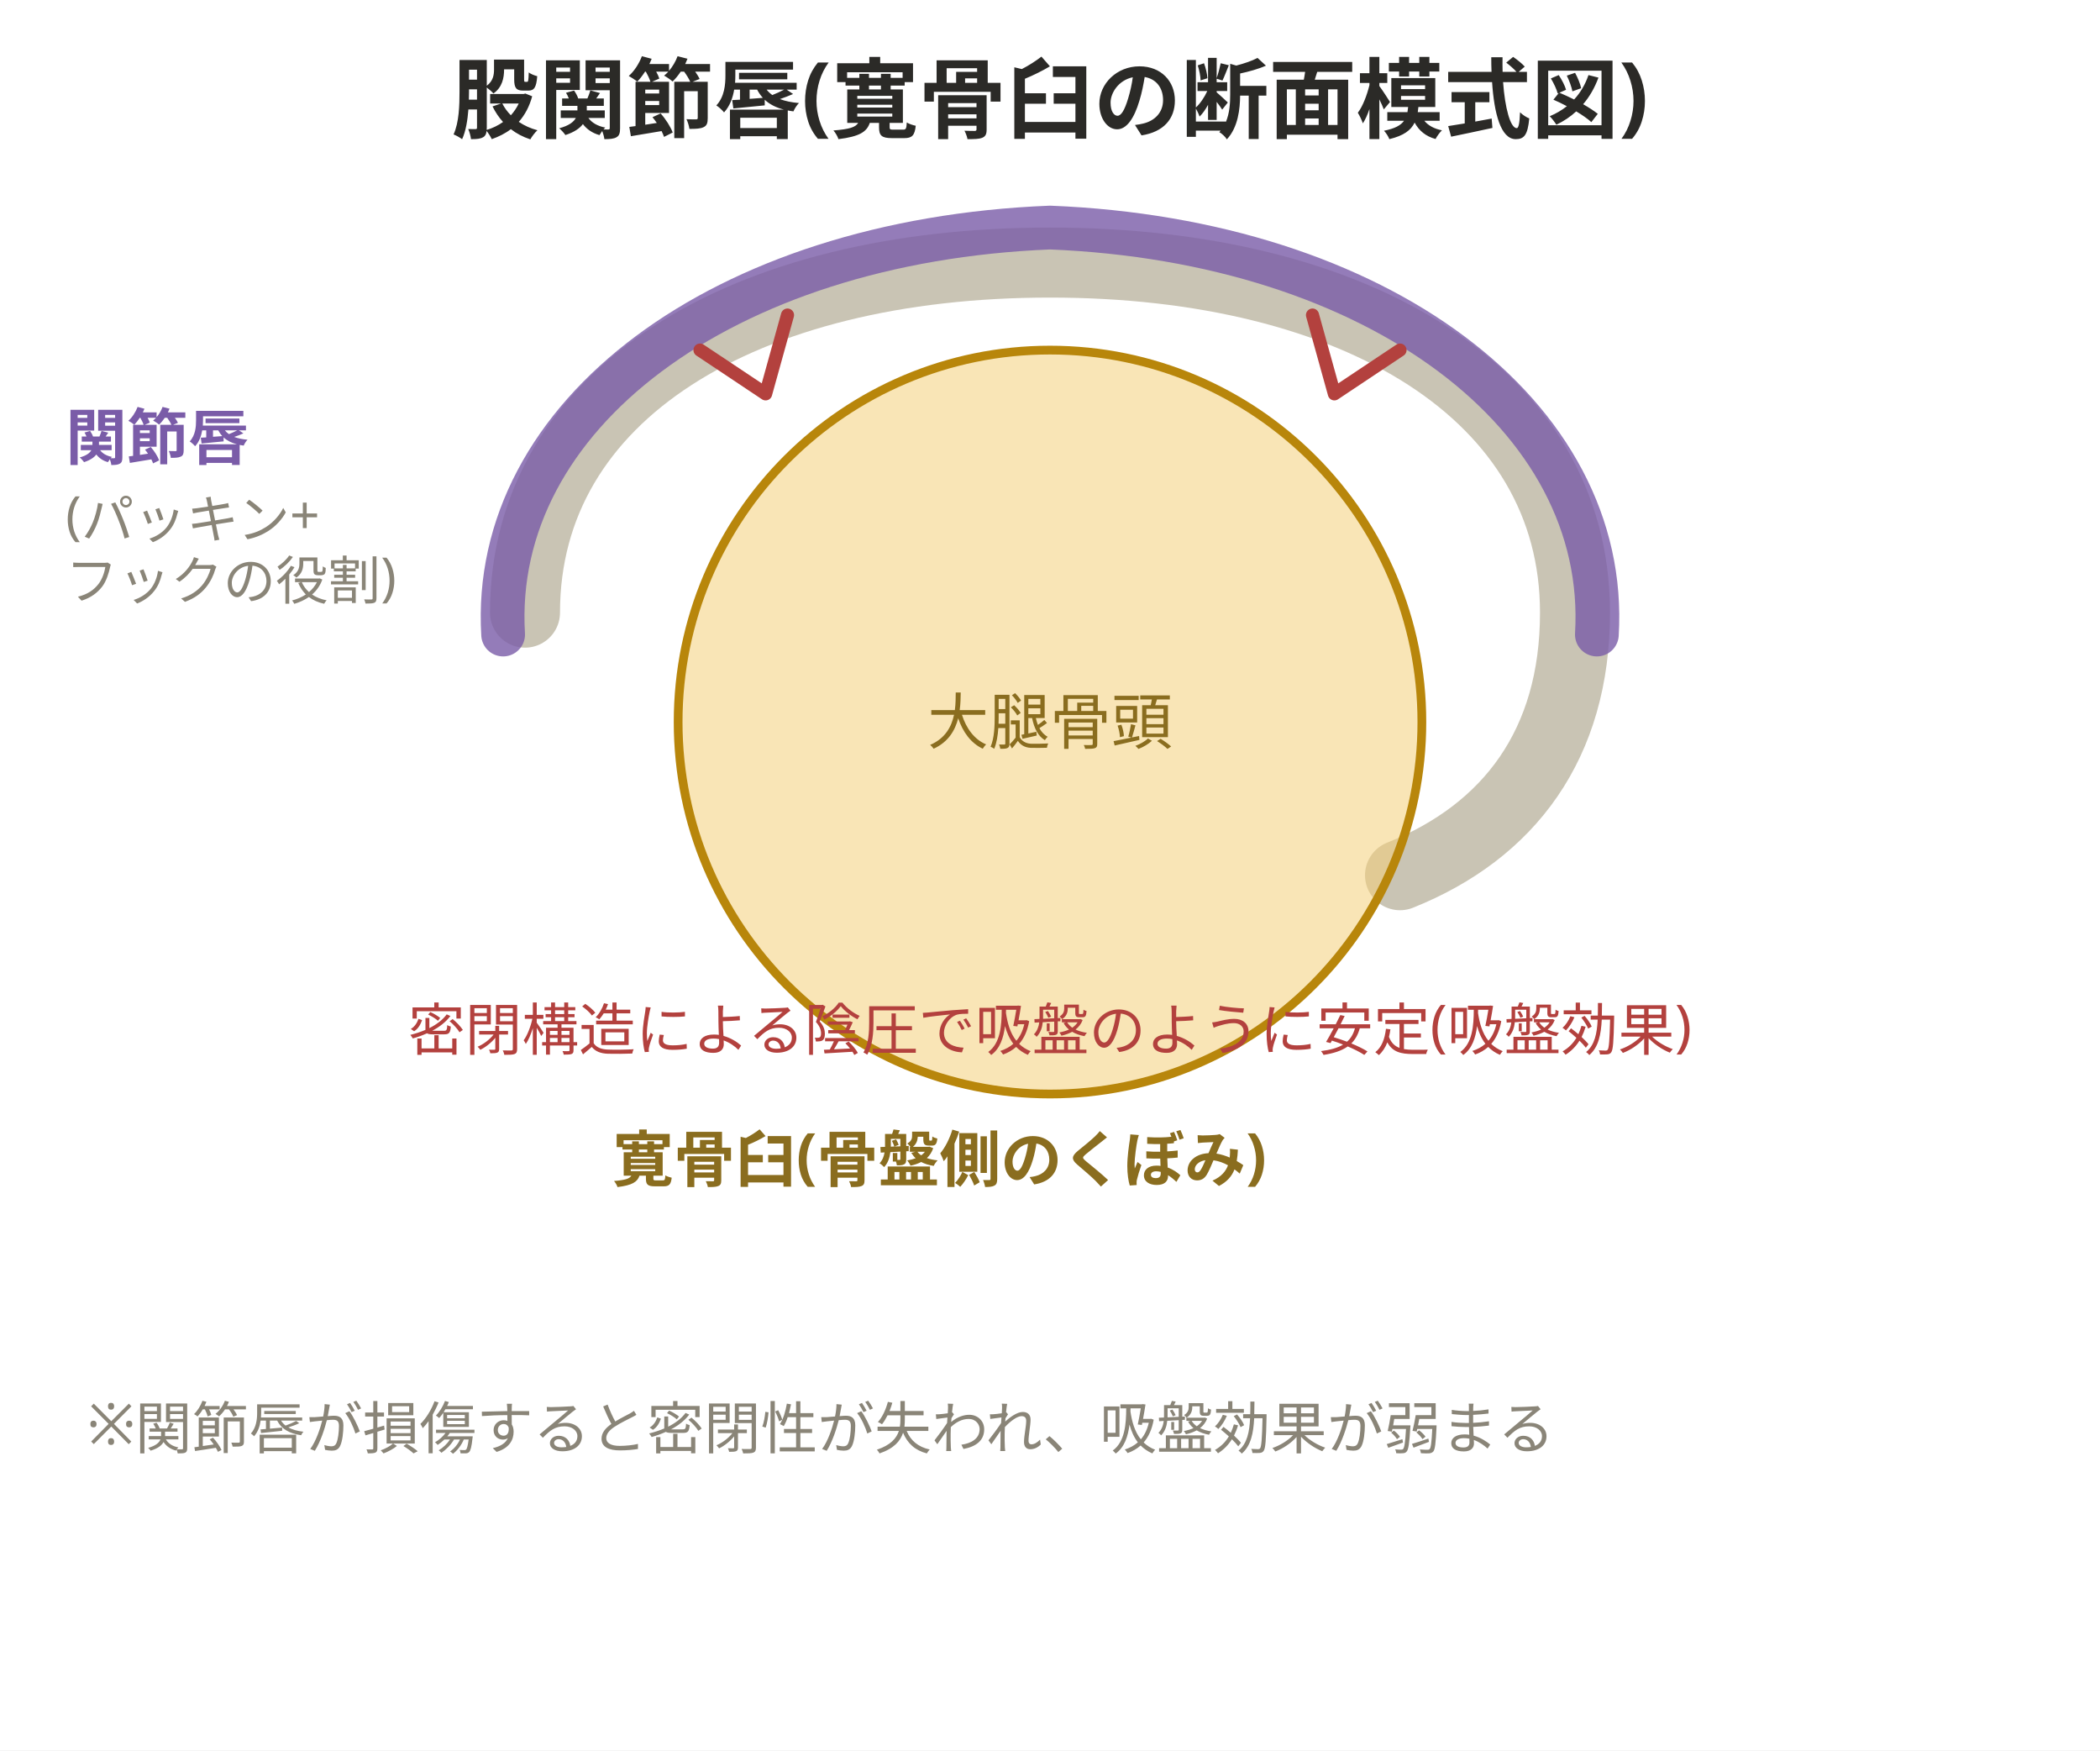
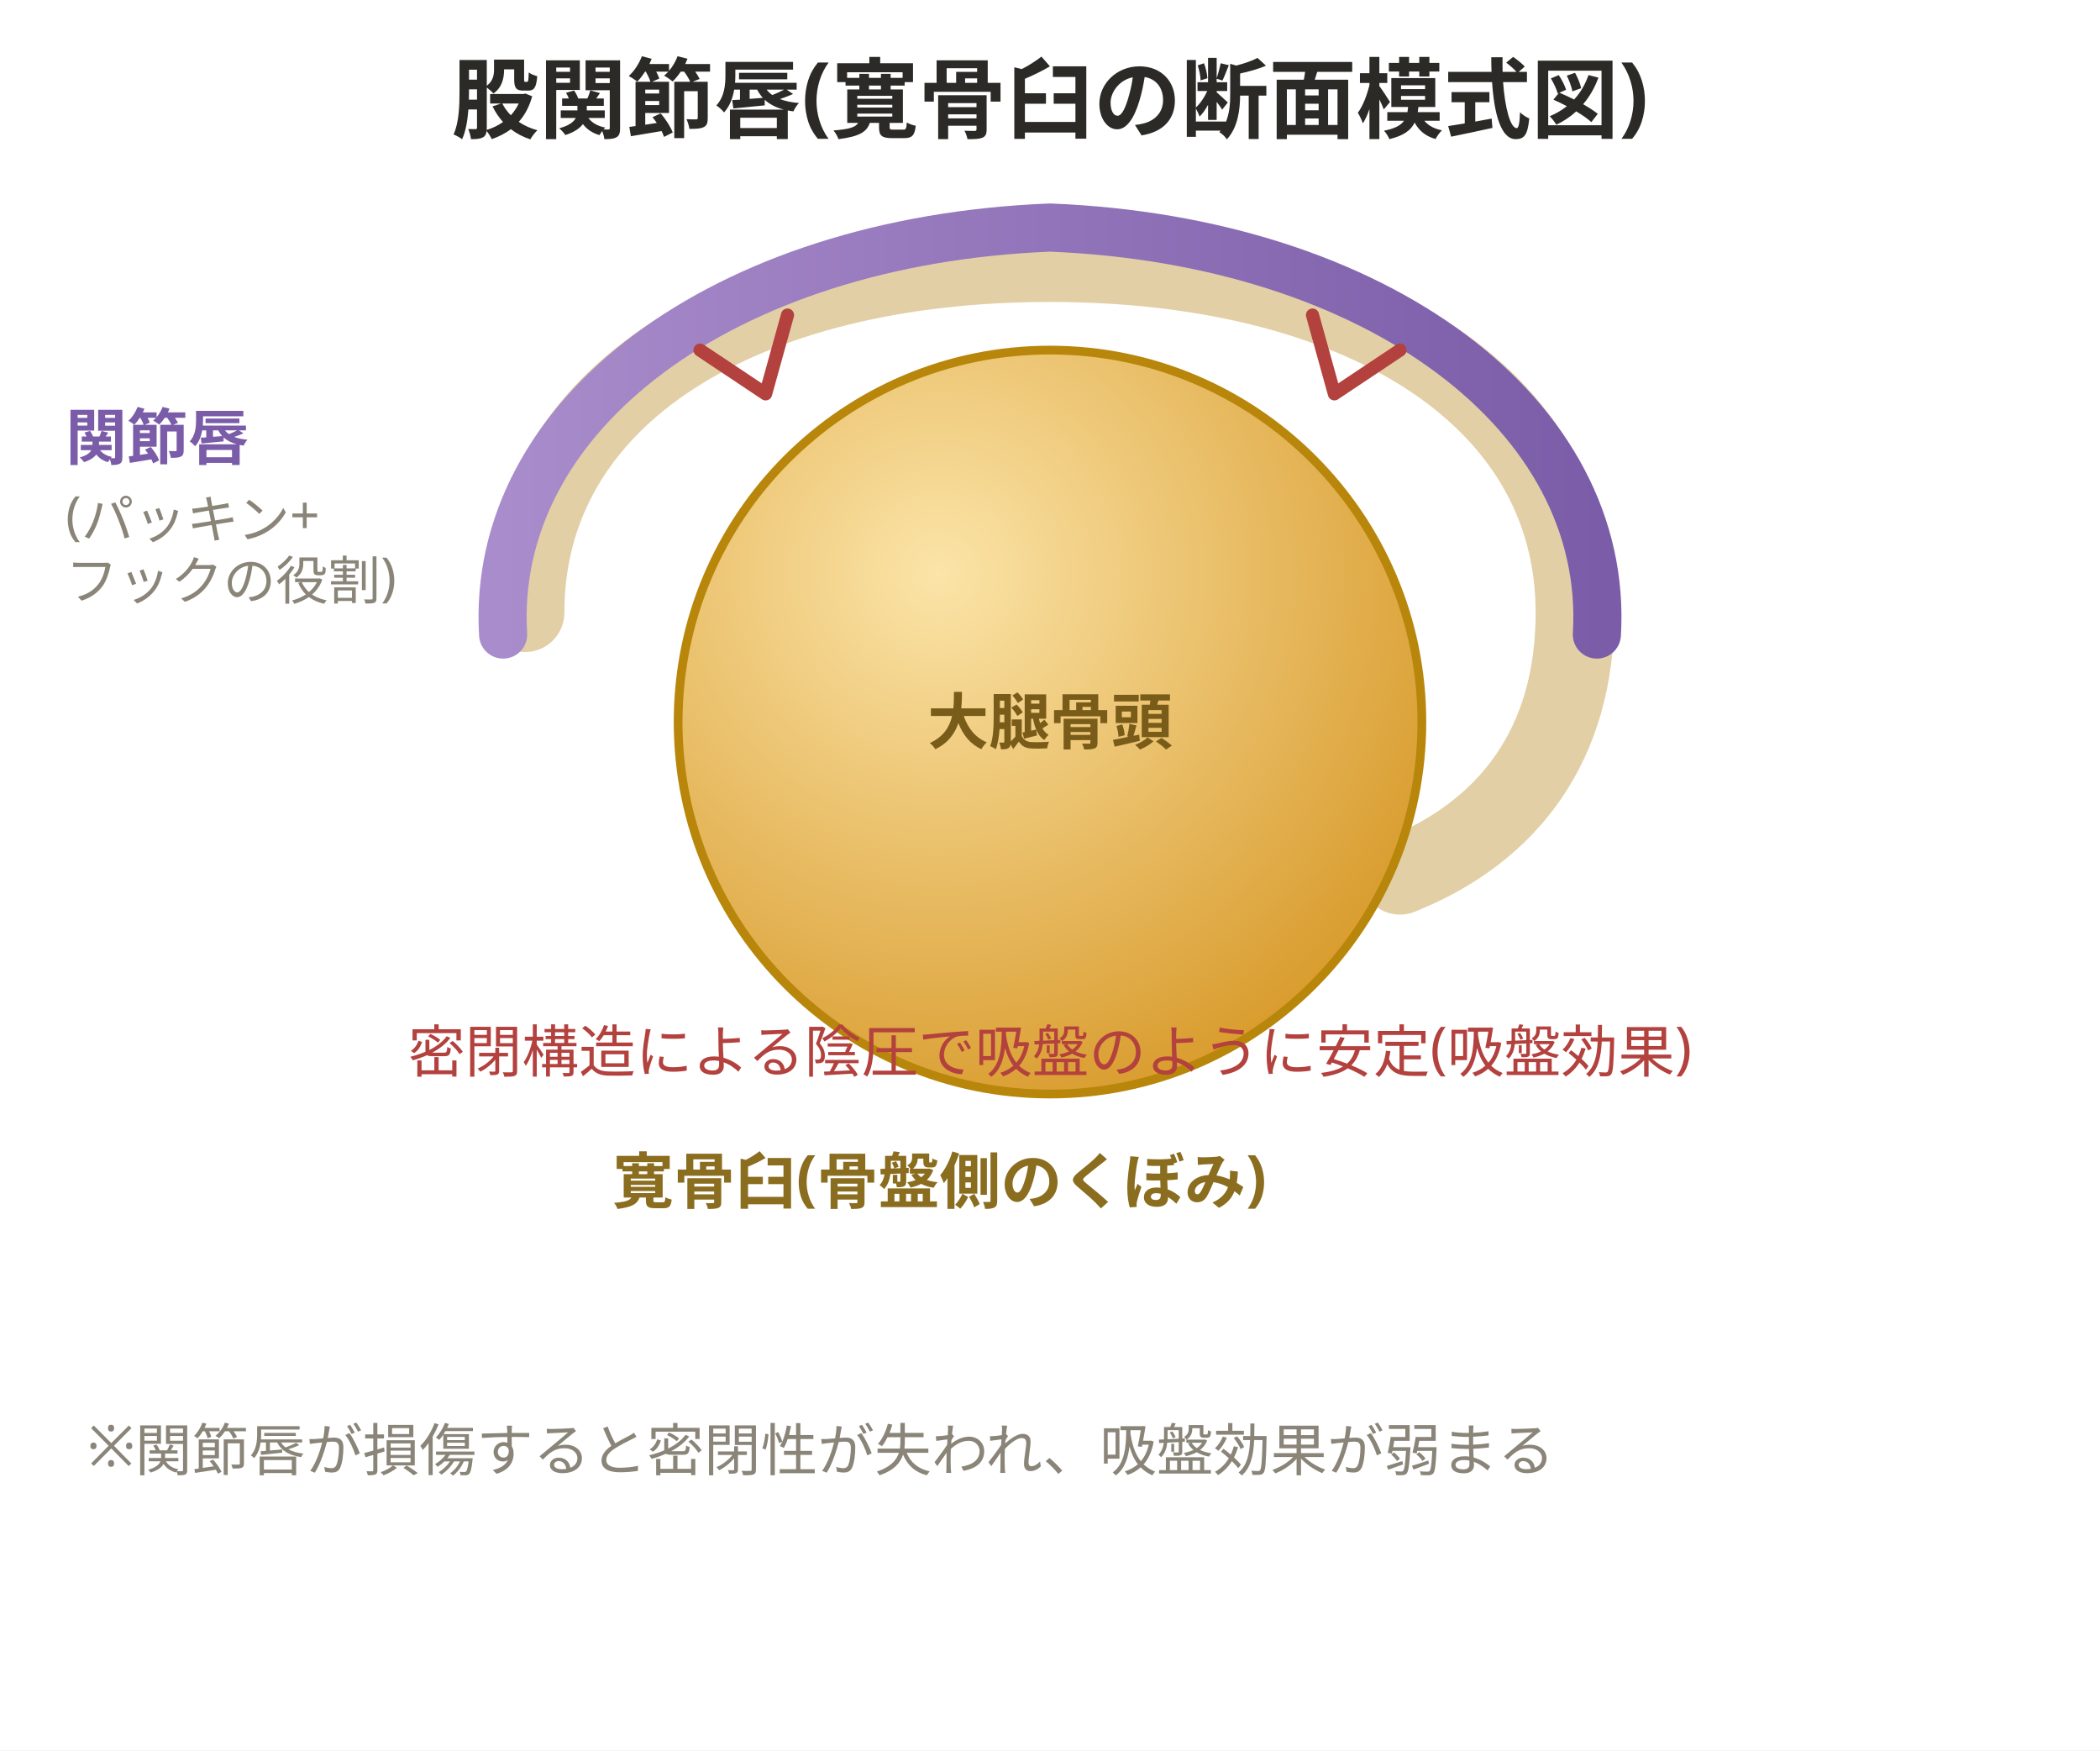
<svg xmlns="http://www.w3.org/2000/svg" viewBox="0 0 480 400" font-family="'Hiragino Sans','Yu Gothic',sans-serif">
+   <defs>
+     <radialGradient id="femHead" cx="35%" cy="30%" r="75%">
+       <stop offset="0%" stop-color="#fbe4a8" />
+       <stop offset="100%" stop-color="#d99c2e" />
+     </radialGradient>
+     <linearGradient id="labrum" x1="0" y1="0" x2="1" y2="0">
+       <stop offset="0%" stop-color="#a98ccb" />
+       <stop offset="100%" stop-color="#7a5ca8" />
+     </linearGradient>
+   </defs>
  <rect width="480" height="400" fill="#ffffff" />
  <text x="240" y="30" text-anchor="middle" font-size="20" font-weight="700" fill="#2b2a27">股関節唇(寛骨臼の断面模式図)</text>
-   <path d="M120,140 C120,90 170,60 240,60 C310,60 360,90 360,140 C360,170 345,190 320,200" fill="none" stroke="#c9c4b4" stroke-width="16" stroke-linecap="round" />
-   <path d="M115,145 C112,95 165,55 240,52 C315,55 368,95 365,145" fill="none" stroke="#7a5ca8" stroke-width="10" stroke-linecap="round" stroke-opacity="0.8" />
-   <circle cx="240" cy="165" r="85" fill="#f4cf7a" fill-opacity="0.55" stroke="#b8860b" stroke-width="2" />
-   <text x="240" y="170" text-anchor="middle" font-size="14" fill="#8a6d1f">大腿骨頭</text>
+   <path d="M120,140 C120,90 170,60 240,60 C310,60 360,90 360,140 C360,170 345,190 320,200" fill="none" stroke="#e2cfa6" stroke-width="18" stroke-linecap="round" />
+   <path d="M115,145 C112,95 165,55 240,52 C315,55 368,95 365,145" fill="none" stroke="url(#labrum)" stroke-width="11" stroke-linecap="round" />
+   <circle cx="240" cy="165" r="85" fill="url(#femHead)" stroke="#b8860b" stroke-width="2" />
+   <text x="240" y="170" text-anchor="middle" font-size="14" fill="#7a5c1a" font-weight="600">大腿骨頭</text>
  <path d="M175,90 l-15,-10 M175,90 l5,-18" stroke="#b3413e" stroke-width="3" fill="none" stroke-linecap="round" />
  <path d="M305,90 l15,-10 M305,90 l-5,-18" stroke="#b3413e" stroke-width="3" fill="none" stroke-linecap="round" />
-   <text x="240" y="240" text-anchor="middle" font-size="13" fill="#b3413e">密閉構造による陰圧で吸盤のように安定(吸盤効果)</text>
+   <text x="240" y="245" text-anchor="middle" font-size="13" fill="#b3413e">密閉構造による陰圧で吸盤のように安定(吸盤効果)</text>
  <text x="15" y="105" font-size="14" fill="#7a5ca8" font-weight="600">関節唇</text>
  <text x="15" y="122" font-size="12" fill="#8a8578">(パッキン+</text>
  <text x="15" y="137" font-size="12" fill="#8a8578">フックの役割)</text>
-   <text x="140" y="270" font-size="14" fill="#8a6d1f" font-weight="600">寛骨臼(骨盤側のくぼみ)</text>
-   <text x="20" y="330" font-size="13" fill="#8a8578">※関節唇が損傷すると密閉性が失われ、吸盤効果が弱まる</text>
+   <text x="140" y="275" font-size="14" fill="#8a6d1f" font-weight="600">寛骨臼(骨盤側のくぼみ)</text>
+   <text x="20" y="335" font-size="13" fill="#8a8578">※関節唇が損傷すると密閉性が失われ、吸盤効果が弱まる</text>
</svg>
